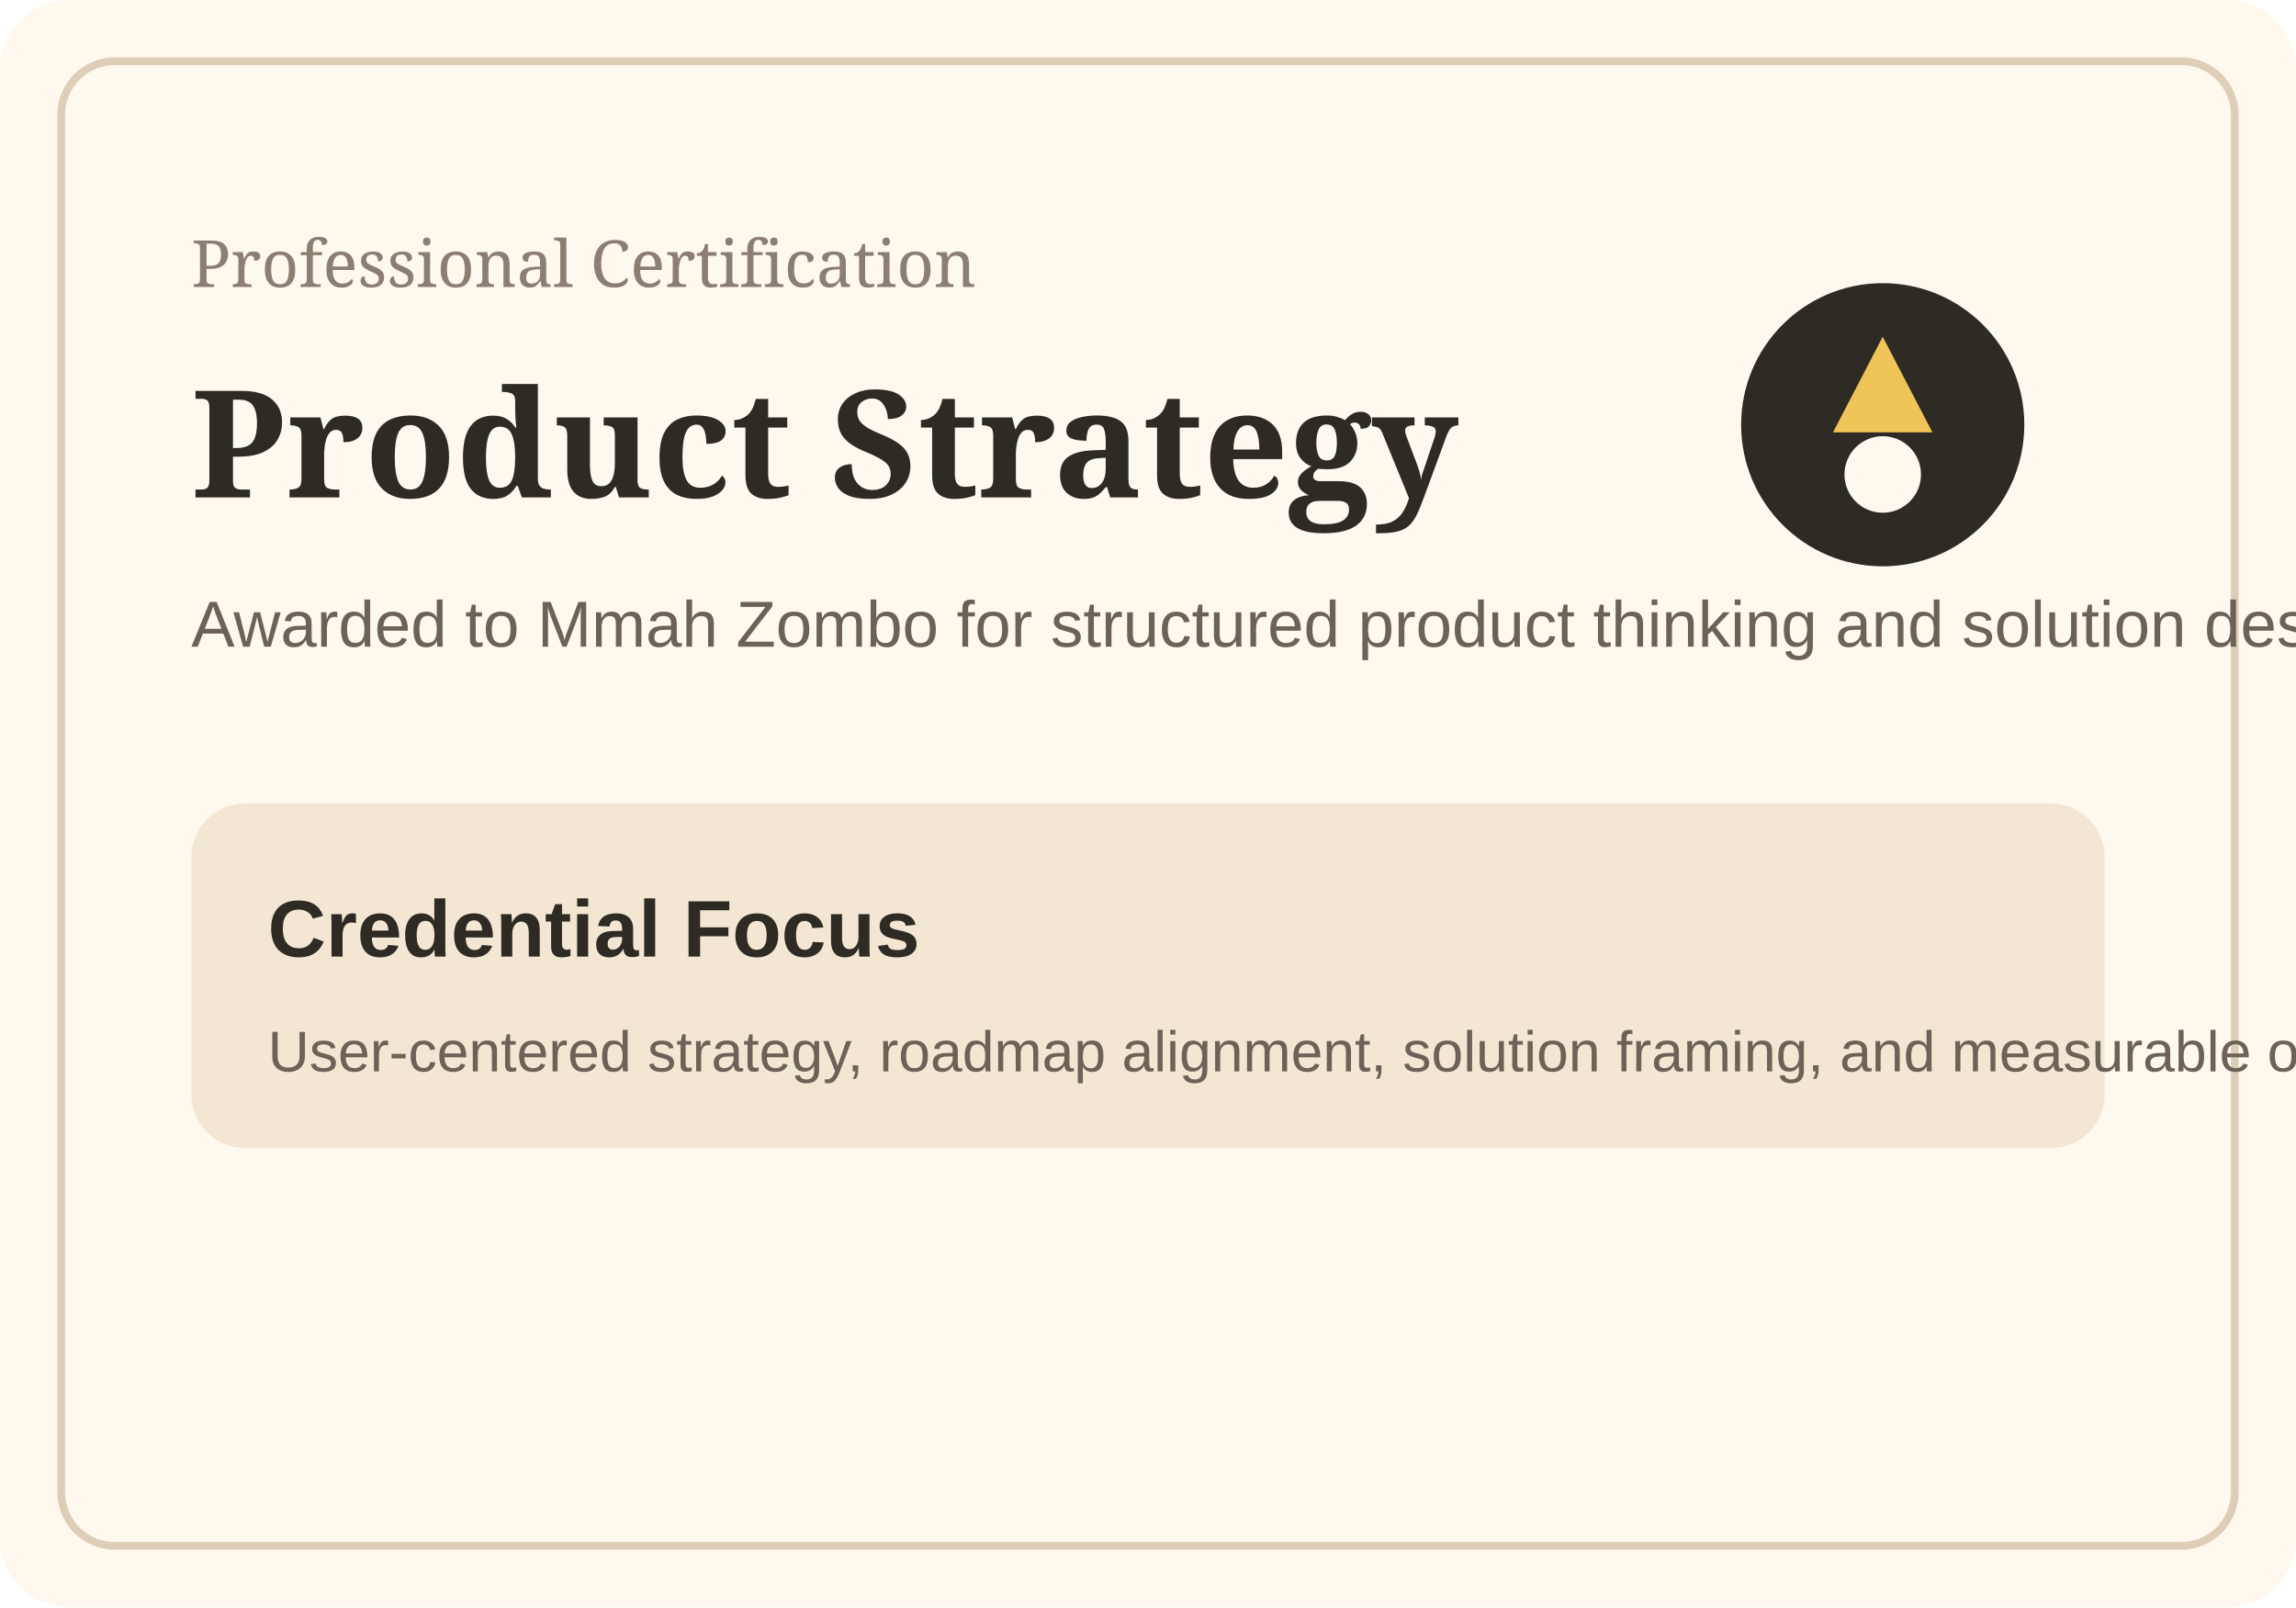
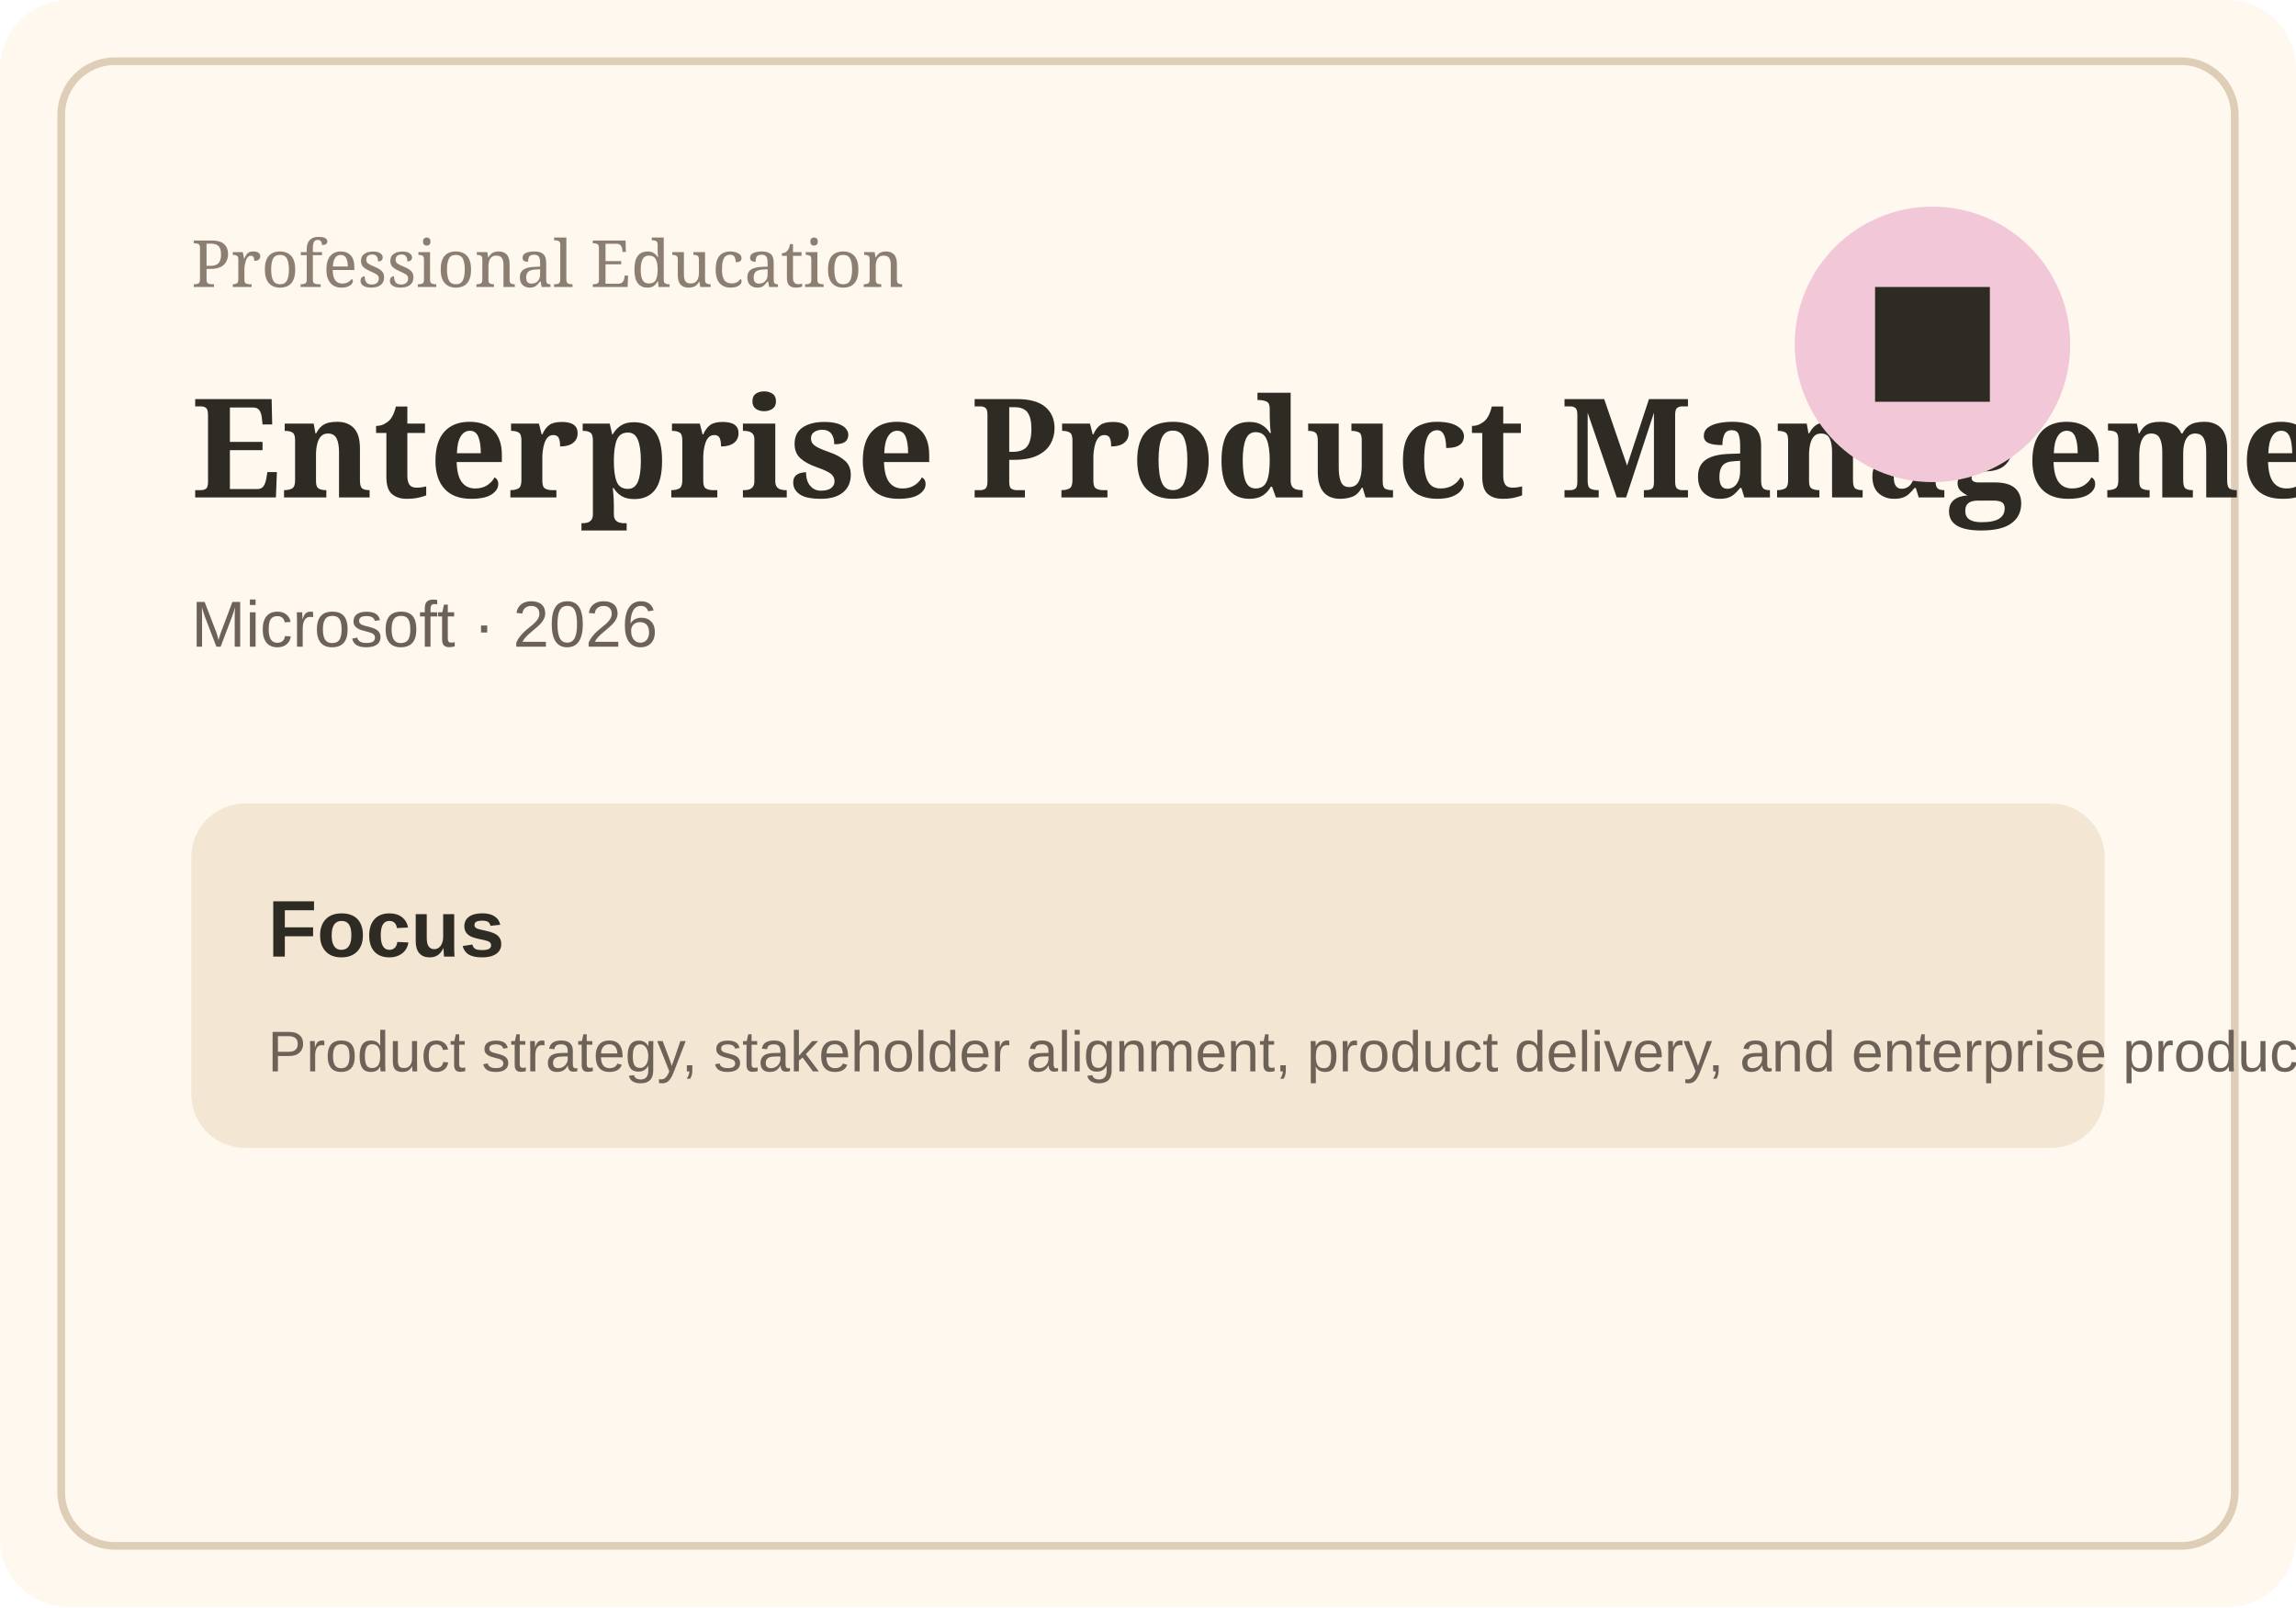
<svg xmlns="http://www.w3.org/2000/svg" viewBox="0 0 1200 840">
  <rect width="1200" height="840" rx="36" fill="#fff8ee" />
  <rect x="32" y="32" width="1136" height="776" rx="28" fill="none" stroke="#decdb7" stroke-width="4" />
-   <text x="100" y="150" fill="#8c7f72" font-family="Georgia, serif" font-size="34">Professional Certification</text>
-   <text x="100" y="260" fill="#2e2b24" font-family="Georgia, serif" font-size="78" font-weight="700">Product Strategy</text>
-   <text x="100" y="338" fill="#6c6257" font-family="Arial, sans-serif" font-size="34">Awarded to Mmah Zombo for structured product thinking and solution design.</text>
+   <text x="100" y="150" fill="#8c7f72" font-family="Georgia, serif" font-size="34">Professional Education</text>
+   <text x="100" y="260" fill="#2e2b24" font-family="Georgia, serif" font-size="72" font-weight="700">Enterprise Product Management Fundamentals</text>
+   <text x="100" y="338" fill="#6c6257" font-family="Arial, sans-serif" font-size="34">Microsoft · 2026</text>
  <rect x="100" y="420" width="1000" height="180" rx="28" fill="#f3e7d3" />
-   <text x="140" y="500" fill="#2e2b24" font-family="Arial, sans-serif" font-size="42" font-weight="700">Credential Focus</text>
-   <text x="140" y="560" fill="#6c6257" font-family="Arial, sans-serif" font-size="30">User-centered strategy, roadmap alignment, solution framing, and measurable outcomes.</text>
-   <circle cx="984" cy="222" r="74" fill="#2e2b24" />
-   <path d="M984 176l26 50h-52z" fill="#efc458" />
-   <circle cx="984" cy="248" r="20" fill="#fff8ee" />
+   <text x="140" y="500" fill="#2e2b24" font-family="Arial, sans-serif" font-size="42" font-weight="700">Focus</text>
+   <text x="140" y="560" fill="#6c6257" font-family="Arial, sans-serif" font-size="30">Product strategy, stakeholder alignment, product delivery, and enterprise product development.</text>
+   <circle cx="1010" cy="180" r="72" fill="#f2c8d9" />
+   <path d="M980 150h60v60h-60zM998 168h24v24h-24z" fill="#2e2b24" />
</svg>
